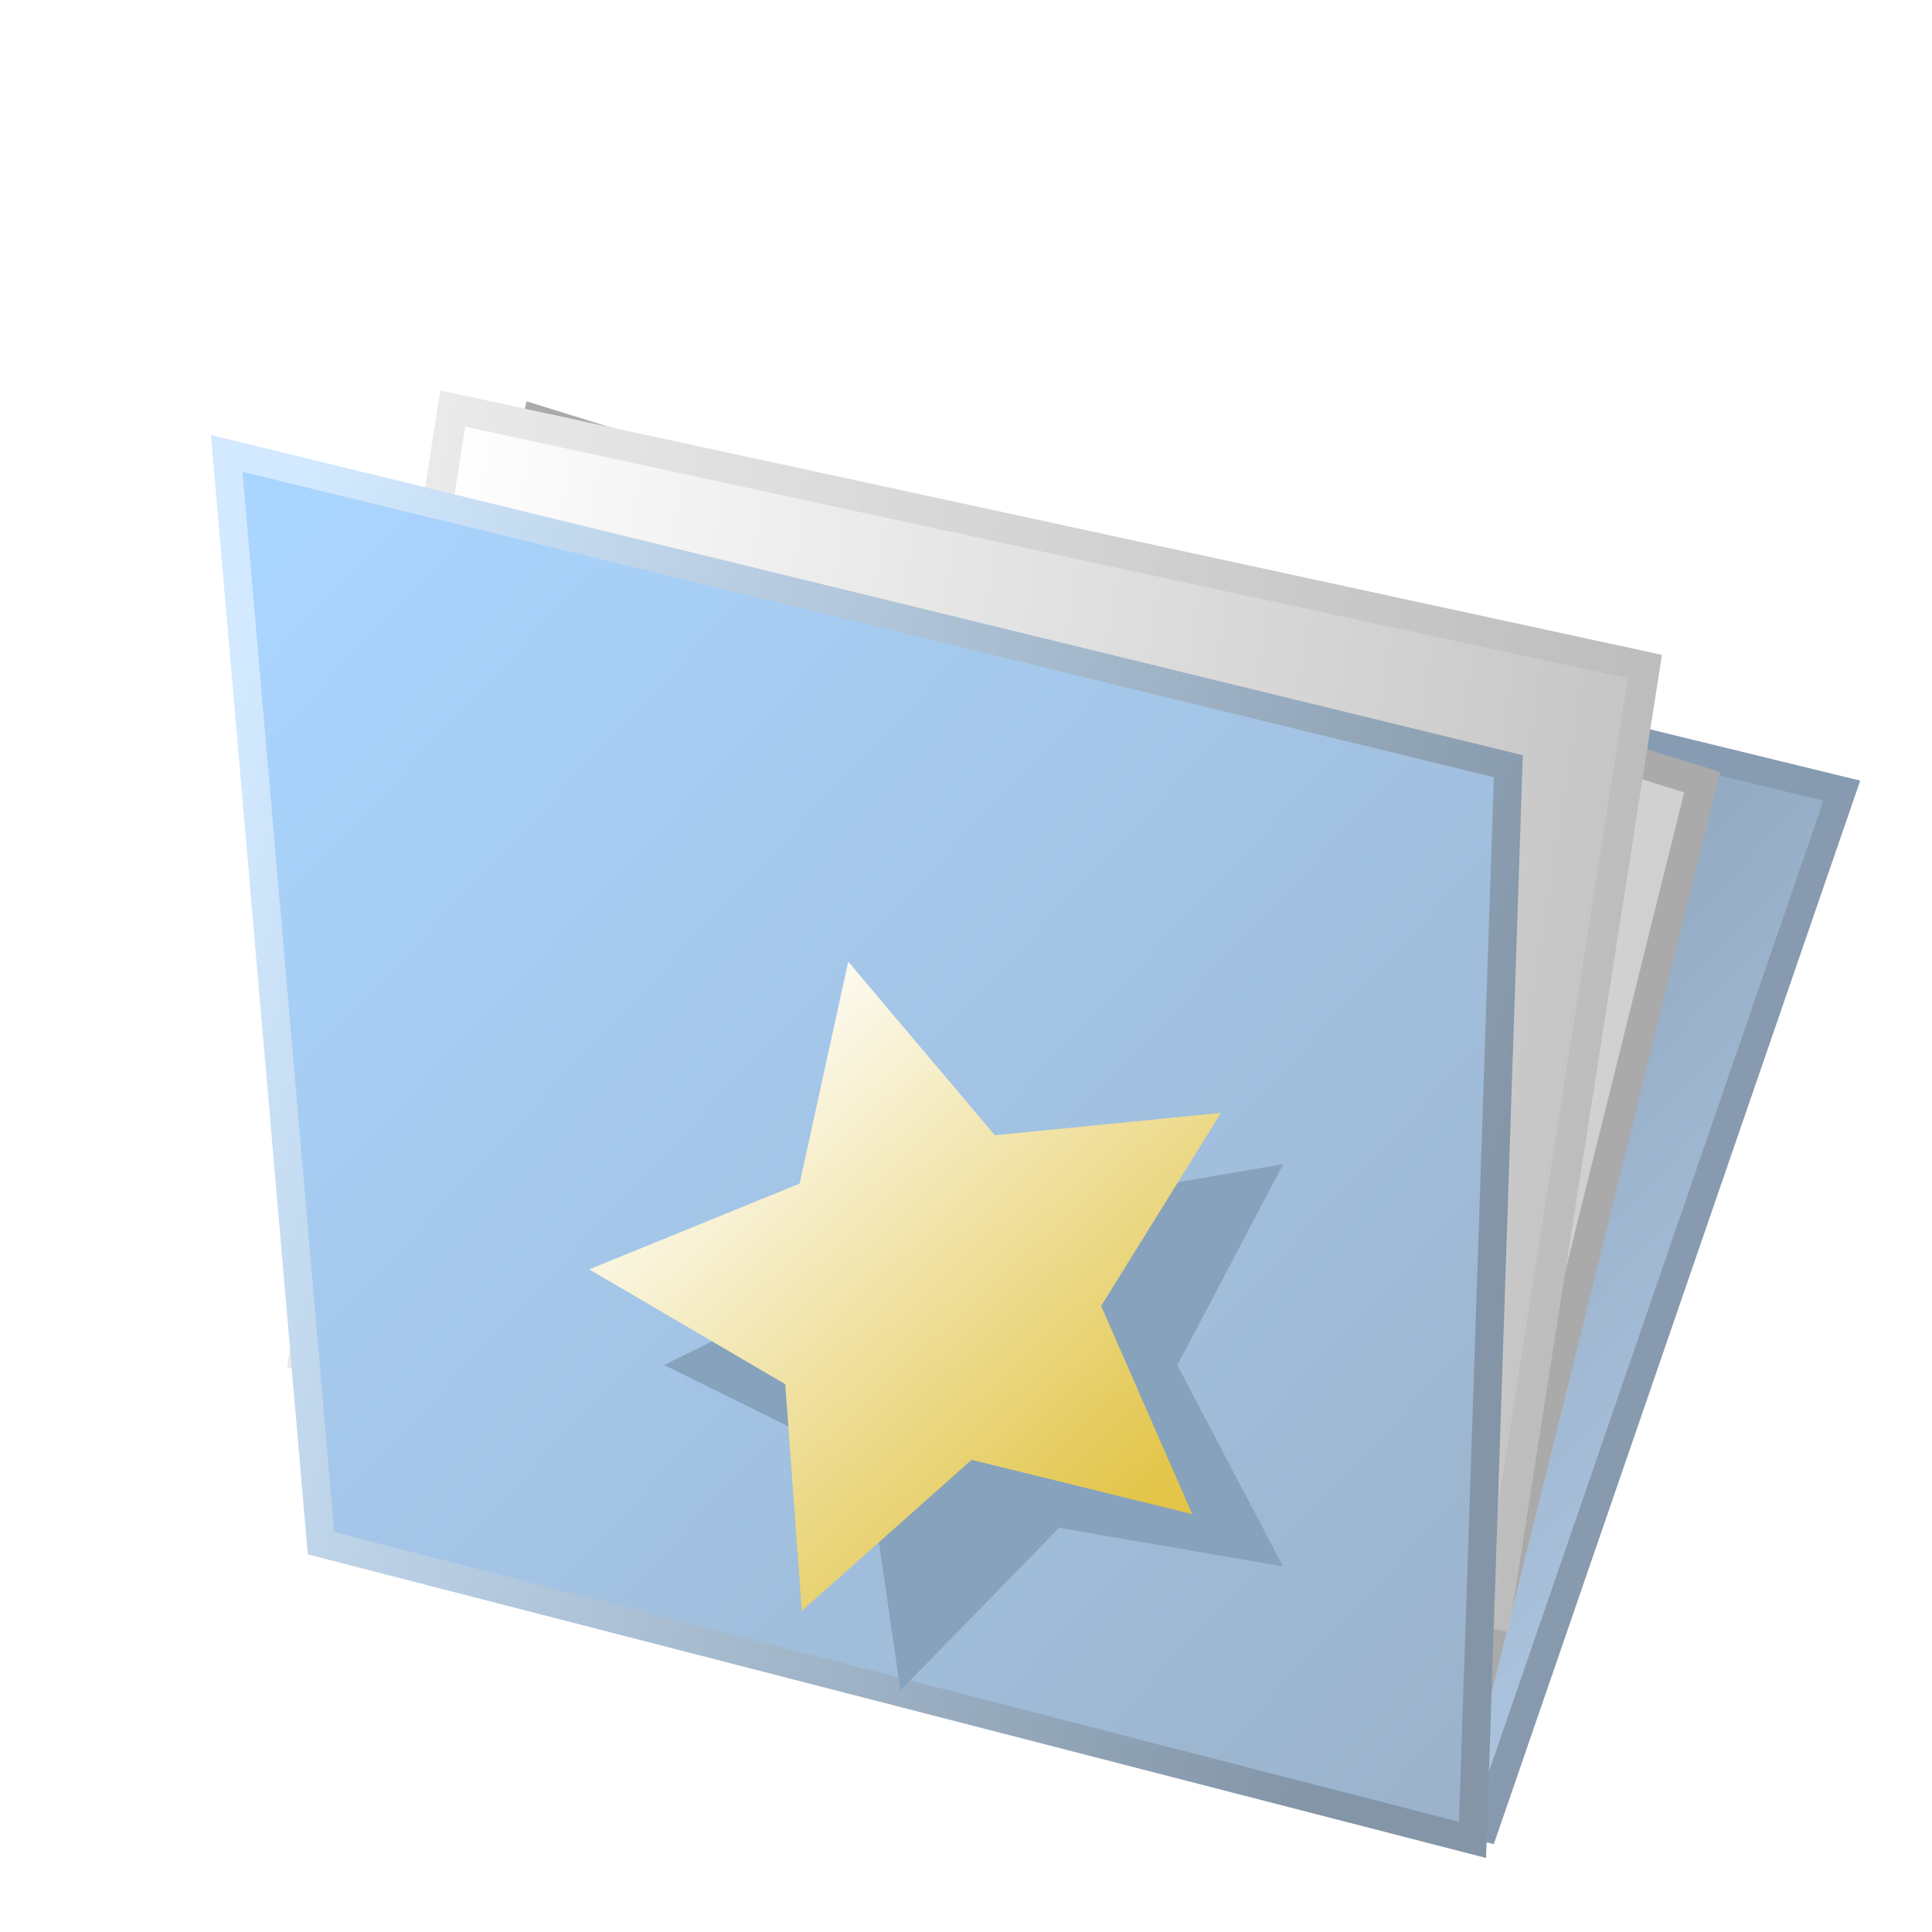
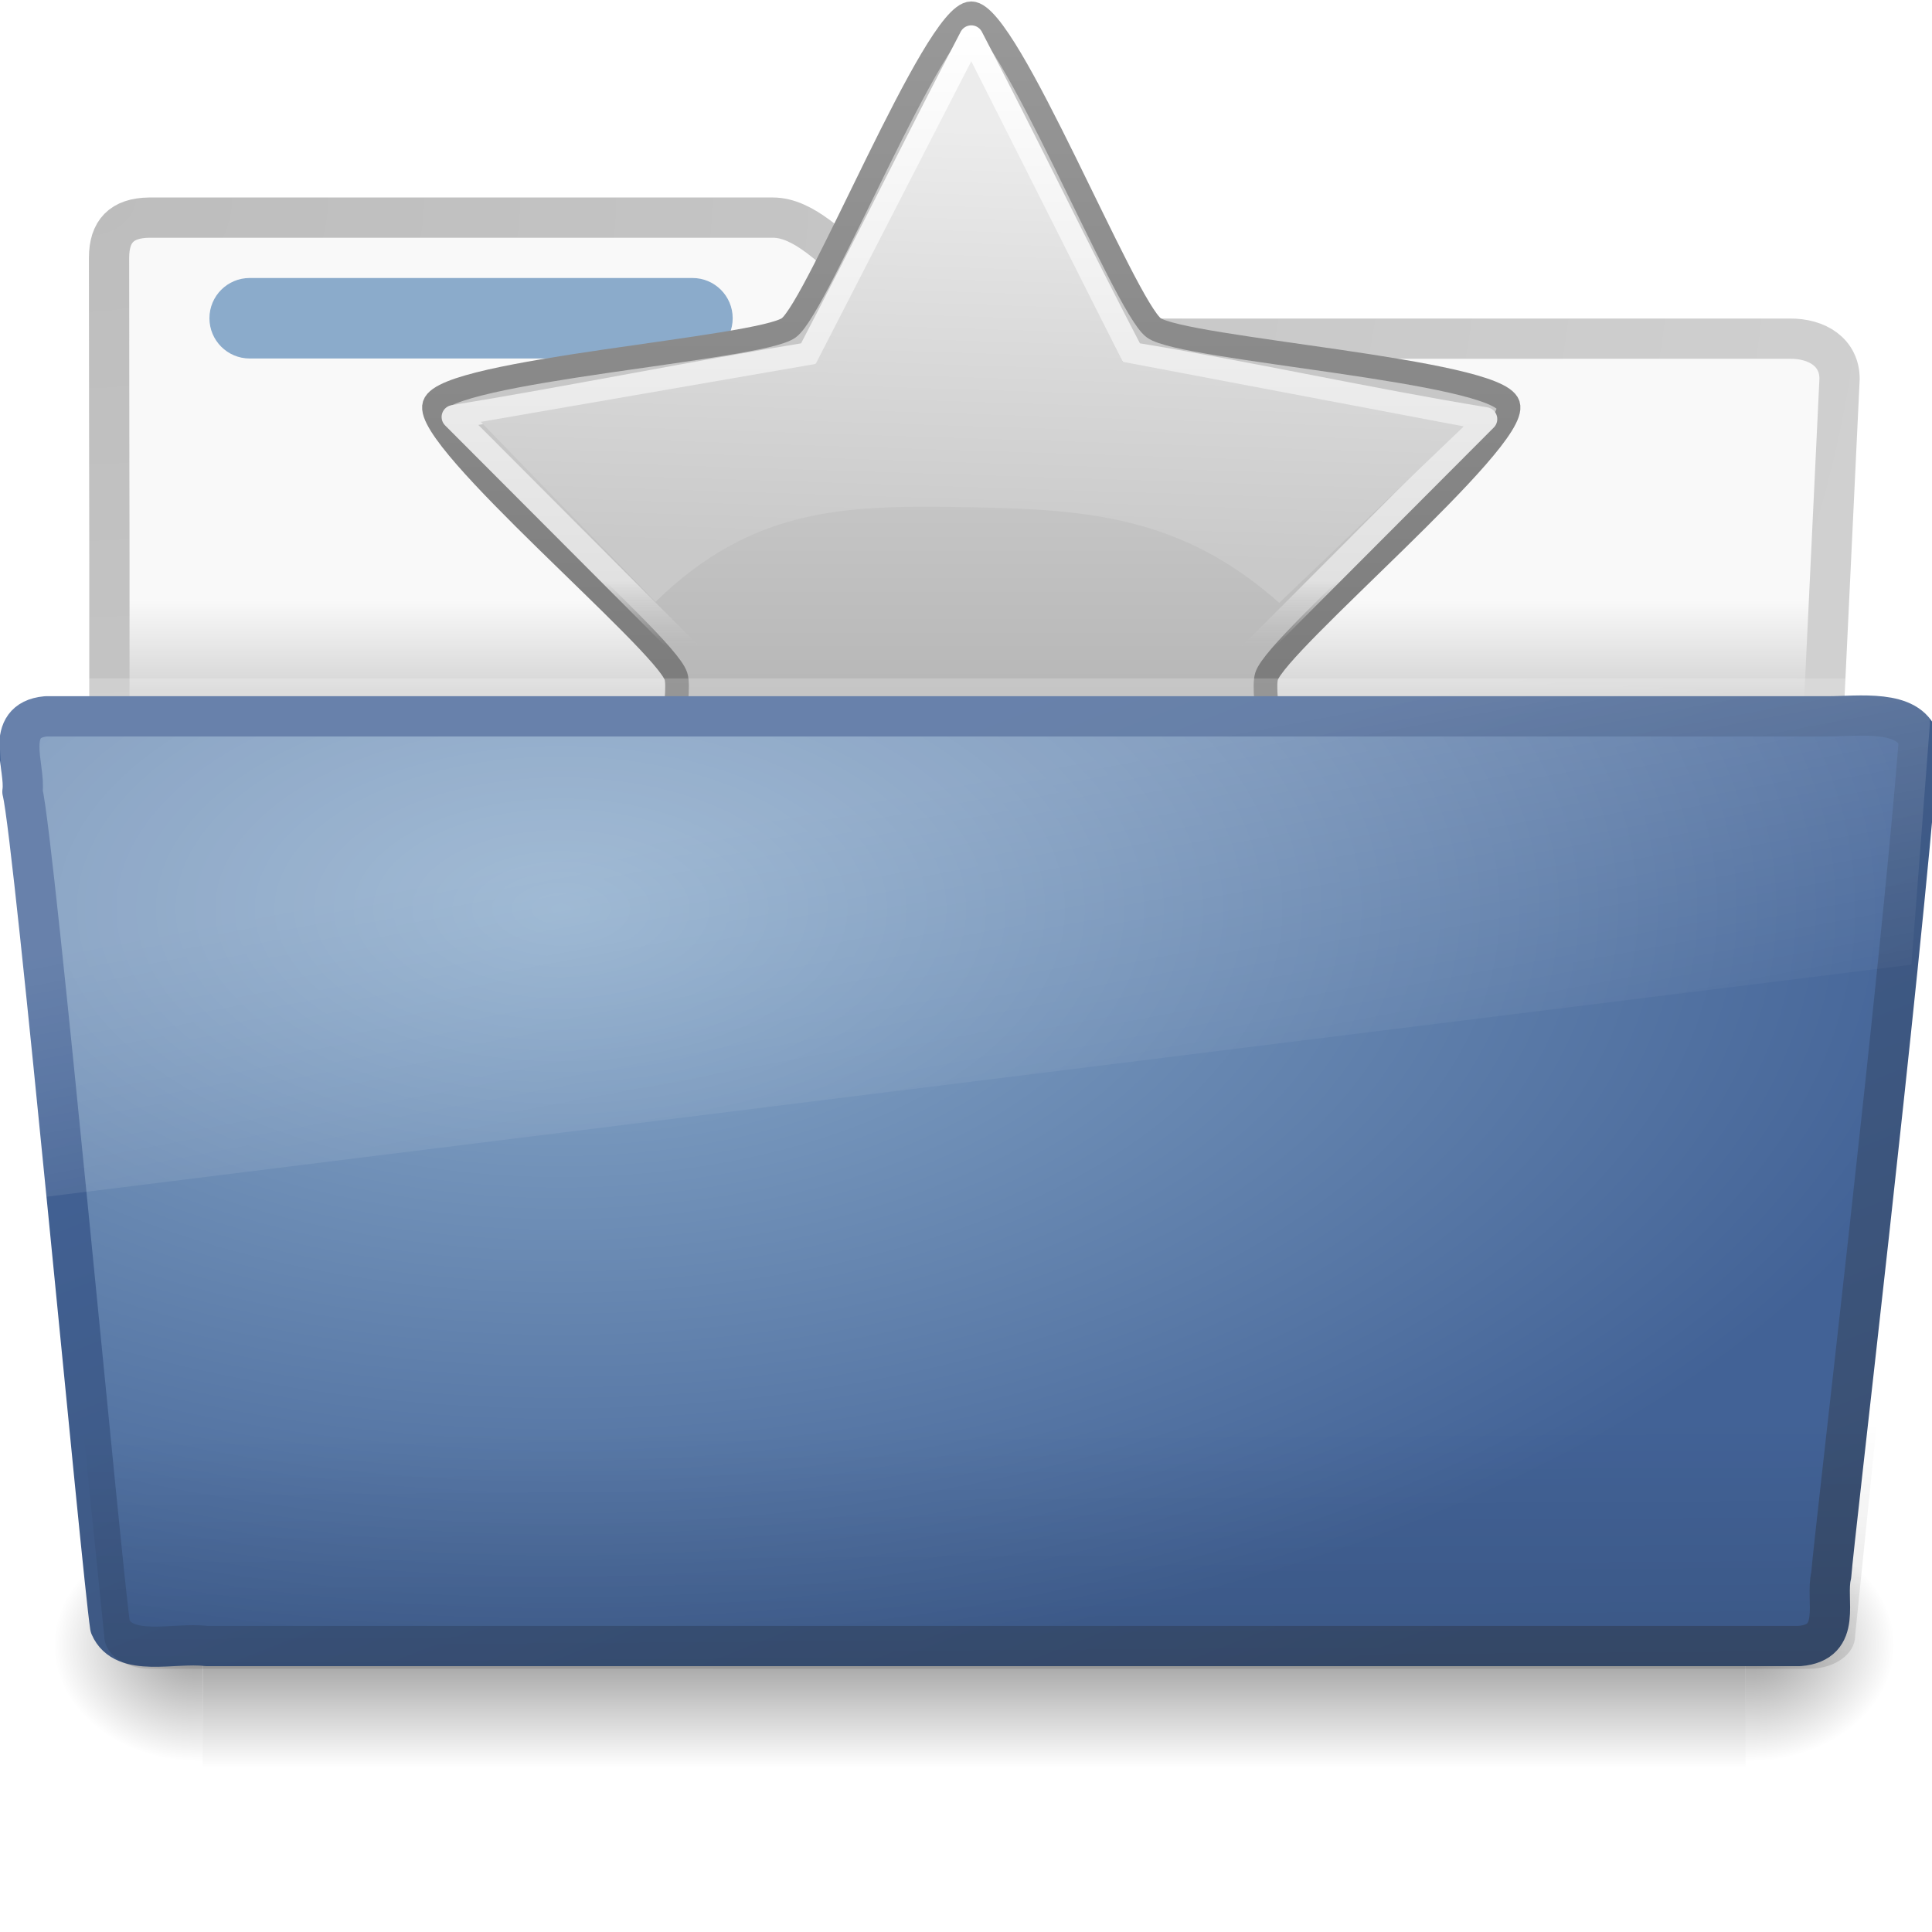
- <svg xmlns="http://www.w3.org/2000/svg" xmlns:xlink="http://www.w3.org/1999/xlink" height="64" id="svg1301" version="1.0" width="64" x="0" y="0">
-   <defs id="defs3">
-     <linearGradient id="linearGradient2373">
-       <stop id="stop2375" offset="0" style="stop-color:#ffffff;stop-opacity:1;" />
-       <stop id="stop2377" offset="1" style="stop-color:#e2c549;stop-opacity:1;" />
+ <svg xmlns="http://www.w3.org/2000/svg" xmlns:xlink="http://www.w3.org/1999/xlink" version="1.0" width="48" height="48" id="svg3823">
+   <defs id="defs3825">
+     <linearGradient x1="62.989" y1="18" x2="62.989" y2="21.008" id="linearGradient2831-6" xlink:href="#linearGradient6404-4" gradientUnits="userSpaceOnUse" gradientTransform="translate(-50.9409,0)" />
+     <linearGradient id="linearGradient6404-4">
+       <stop id="stop6406-6" style="stop-color:#f9f9f9;stop-opacity:1" offset="0" />
+       <stop id="stop6408-2" style="stop-color:#c9c9c9;stop-opacity:1" offset="1" />
    </linearGradient>
-     <linearGradient id="linearGradient2339">
-       <stop id="stop2341" offset="0" style="stop-color:#ffd7c5;stop-opacity:1;" />
-       <stop id="stop2343" offset="1" style="stop-color:#9f3000;stop-opacity:1;" />
+     <radialGradient cx="3" cy="5.017" r="21" fx="3" fy="5.017" id="radialGradient2833-8" xlink:href="#linearGradient3484-9" gradientUnits="userSpaceOnUse" gradientTransform="matrix(-1.274898e-8,1.714292,-2.159331,-1.4599595e-8,12.80936,2.857001)" />
+     <linearGradient id="linearGradient3484-9">
+       <stop id="stop3486-6" style="stop-color:#bdbdbd;stop-opacity:1" offset="0" />
+       <stop id="stop3488-0" style="stop-color:#d0d0d0;stop-opacity:1" offset="1" />
    </linearGradient>
-     <linearGradient id="linearGradient2160">
-       <stop id="stop2162" offset="0" style="stop-color:#ffffff;stop-opacity:1;" />
-       <stop id="stop2164" offset="1" style="stop-color:#cfcfcf;stop-opacity:1;" />
+     <linearGradient x1="302.857" y1="366.648" x2="302.857" y2="609.505" id="linearGradient7596-975-7" xlink:href="#linearGradient5048-585-0" gradientUnits="userSpaceOnUse" gradientTransform="matrix(0.08284024,0,0,0.03705882,-5.940829,25.41246)" />
+     <linearGradient id="linearGradient5048-585-0">
+       <stop id="stop2667-1" style="stop-color:black;stop-opacity:0" offset="0" />
+       <stop id="stop2669-0" style="stop-color:black;stop-opacity:1" offset="0.5" />
+       <stop id="stop2671-1" style="stop-color:black;stop-opacity:0" offset="1" />
    </linearGradient>
-     <linearGradient id="linearGradient2139">
-       <stop id="stop2141" offset="0" style="stop-color:#eaeaea;stop-opacity:1;" />
-       <stop id="stop2143" offset="1" style="stop-color:#bdbdbd;stop-opacity:1;" />
+     <radialGradient cx="605.714" cy="486.648" r="117.143" fx="605.714" fy="486.648" id="radialGradient7598-526-3" xlink:href="#linearGradient5060-179-7" gradientUnits="userSpaceOnUse" gradientTransform="matrix(0.03212956,0,0,0.03705882,24.63678,25.41246)" />
+     <linearGradient id="linearGradient5060-179-7">
+       <stop id="stop2675-7" style="stop-color:black;stop-opacity:1" offset="0" />
+       <stop id="stop2677-2" style="stop-color:black;stop-opacity:0" offset="1" />
    </linearGradient>
-     <linearGradient id="linearGradient2131">
-       <stop id="stop2133" offset="0" style="stop-color:#ffffff;stop-opacity:1;" />
-       <stop id="stop2135" offset="1" style="stop-color:#c5c5c5;stop-opacity:1;" />
+     <radialGradient cx="605.714" cy="486.648" r="117.143" fx="605.714" fy="486.648" id="radialGradient7600-312-6" xlink:href="#linearGradient5060-820-4" gradientUnits="userSpaceOnUse" gradientTransform="matrix(-0.03212956,0,0,0.03705882,23.36322,25.41246)" />
+     <linearGradient id="linearGradient5060-820-4">
+       <stop id="stop2681-5" style="stop-color:black;stop-opacity:1" offset="0" />
+       <stop id="stop2683-2" style="stop-color:black;stop-opacity:0" offset="1" />
    </linearGradient>
-     <linearGradient id="linearGradient2107">
-       <stop id="stop2109" offset="0" style="stop-color:#85a7c7;stop-opacity:1;" />
-       <stop id="stop2111" offset="1" style="stop-color:#8799ad;stop-opacity:1;" />
+     <radialGradient cx="7.265" cy="8.302" r="20.98" fx="7.265" fy="8.302" id="radialGradient2603-4" xlink:href="#linearGradient6087-437-184-795-110-6" gradientUnits="userSpaceOnUse" gradientTransform="matrix(0,0.9862682,-1.627164,0,-25.12704,13.60072)" />
+     <linearGradient id="linearGradient6087-437-184-795-110-6">
+       <stop id="stop4655-7" style="stop-color:white;stop-opacity:1" offset="0" />
+       <stop id="stop4657-6" style="stop-color:white;stop-opacity:0" offset="1" />
    </linearGradient>
-     <linearGradient id="linearGradient2101">
-       <stop id="stop2103" offset="0" style="stop-color:#d2e9ff;stop-opacity:1;" />
-       <stop id="stop2105" offset="1" style="stop-color:#8395a7;stop-opacity:1;" />
+     <linearGradient id="linearGradient6129-963-697-142-998-0-5">
+       <stop id="stop4661-3-3" style="stop-color:black;stop-opacity:0.498" offset="0" />
+       <stop id="stop4663-7-9" style="stop-color:black;stop-opacity:0" offset="1" />
    </linearGradient>
-     <linearGradient id="linearGradient2085">
-       <stop id="stop2087" offset="0" style="stop-color:#5a7187;stop-opacity:1;" />
-       <stop id="stop2089" offset="1" style="stop-color:#b3cbe5;stop-opacity:1;" />
+     <linearGradient y2="36.658" x2="22.809" y1="49.629" x1="22.935" gradientTransform="matrix(1.144692,0,0,0.8146303,-3.133311,5.61619)" gradientUnits="userSpaceOnUse" id="linearGradient7519" xlink:href="#linearGradient6129-963-697-142-998-0-5" />
+     <linearGradient id="linearGradient7012-661-145-733-759-865-745-661-970-94-2-5">
+       <stop id="stop3618-9-2" style="stop-color:#8babcb;stop-opacity:1;" offset="0" />
+       <stop id="stop3620-0-4" style="stop-color:#426296;stop-opacity:1;" offset="1" />
    </linearGradient>
-     <linearGradient id="linearGradient2075">
-       <stop id="stop2077" offset="0" style="stop-color:#aad5ff;stop-opacity:1;" />
-       <stop id="stop2079" offset="1" style="stop-color:#9aafc5;stop-opacity:1;" />
+     <linearGradient id="linearGradient3390-178-986-453-9-3">
+       <stop id="stop3624-4-8" style="stop-color:#3a5073;stop-opacity:1;" offset="0" />
+       <stop id="stop3626-5-6" style="stop-color:#426296;stop-opacity:1;" offset="1" />
    </linearGradient>
-     <linearGradient gradientTransform="scale(1.098568,0.910276)" gradientUnits="userSpaceOnUse" id="linearGradient2081" x1="6.122" x2="54.644" xlink:href="#linearGradient2085" y1="22.824" y2="60.633" />
-     <linearGradient gradientTransform="scale(1.098568,0.910276)" gradientUnits="userSpaceOnUse" id="linearGradient2083" x1="6.122" x2="54.644" xlink:href="#linearGradient2075" y1="22.824" y2="60.633" />
-     <linearGradient gradientTransform="scale(0.962203,1.039281)" gradientUnits="userSpaceOnUse" id="linearGradient2097" x1="8.53" x2="52.413" xlink:href="#linearGradient2101" y1="21.092" y2="36.549" />
-     <linearGradient gradientTransform="scale(1.050999,0.951476)" gradientUnits="userSpaceOnUse" id="linearGradient2099" x1="11.886" x2="58.497" xlink:href="#linearGradient2107" y1="20.067" y2="40.128" />
-     <linearGradient gradientTransform="matrix(0.95883,-3.823928e-7,-7.708133e-9,0.760875,2.682745,5.004944)" gradientUnits="userSpaceOnUse" id="linearGradient1391" x1="14.459" x2="57.425" xlink:href="#linearGradient2131" y1="27.534" y2="27.534" />
-     <linearGradient gradientTransform="matrix(0.95883,-3.823928e-7,-7.708133e-9,0.760875,2.682745,5.004944)" gradientUnits="userSpaceOnUse" id="linearGradient1393" x1="14.459" x2="57.425" xlink:href="#linearGradient2139" y1="27.534" y2="27.534" />
-     <linearGradient gradientTransform="matrix(0.95883,-3.922818e-7,1.498707e-7,0.760875,6.409503,2.970969)" gradientUnits="userSpaceOnUse" id="linearGradient1397" x1="14.459" x2="57.425" xlink:href="#linearGradient2160" y1="27.534" y2="27.534" />
-     <linearGradient gradientTransform="matrix(0.883955,0,0,1.131279,-1.684628,2.084673)" gradientUnits="userSpaceOnUse" id="linearGradient2345" x1="33.666" x2="54.532" xlink:href="#linearGradient2339" y1="33.598" y2="44.538" />
-     <linearGradient gradientTransform="scale(0.975297,1.025329)" gradientUnits="userSpaceOnUse" id="linearGradient2379" x1="22.599" x2="37.803" xlink:href="#linearGradient2373" y1="35.637" y2="50.634" />
+     <linearGradient x1="13.08" y1="20.73" x2="16.362" y2="32.979" id="linearGradient2601-8-0" xlink:href="#linearGradient8265-821-176-38-919-8-8" gradientUnits="userSpaceOnUse" gradientTransform="matrix(1.144692,0,0,0.8040948,-3.517561,5.09837)" />
+     <linearGradient id="linearGradient8265-821-176-38-919-8-8">
+       <stop id="stop4667-6-9" style="stop-color:white;stop-opacity:1" offset="0" />
+       <stop id="stop4669-0-2" style="stop-color:white;stop-opacity:0" offset="1" />
+     </linearGradient>
+     <radialGradient r="24.097" fy="19.544" fx="13.857" cy="19.544" cx="13.857" gradientTransform="matrix(1.488012,0,0,0.7912602,-6.684712,7.117726)" gradientUnits="userSpaceOnUse" id="radialGradient7567" xlink:href="#linearGradient7012-661-145-733-759-865-745-661-970-94-2-5" />
+     <linearGradient y2="20.981" x2="25.474" y1="45.114" x1="34.954" gradientTransform="translate(0.07773563,-3.703425)" gradientUnits="userSpaceOnUse" id="linearGradient7569" xlink:href="#linearGradient3390-178-986-453-9-3" />
+     <radialGradient gradientTransform="matrix(1,0,0,0.341176,0,3.047059)" gradientUnits="userSpaceOnUse" xlink:href="#linearGradient8838-487-8" id="radialGradient2499-518-3" fy="4.625" fx="62.625" r="10.625" cy="4.625" cx="62.625" />
+     <linearGradient id="linearGradient8838-487-8">
+       <stop offset="0" style="stop-color:black;stop-opacity:1" id="stop2432-3" />
+       <stop offset="1" style="stop-color:black;stop-opacity:0" id="stop2434-2" />
+     </linearGradient>
+     <linearGradient gradientUnits="userSpaceOnUse" xlink:href="#linearGradient2250-714-5" id="linearGradient2465-608-9" y2="33.41" x2="21.483" y1="21.671" x1="21.483" />
+     <linearGradient id="linearGradient2250-714-5">
+       <stop offset="0" style="stop-color:#c7c7c7;stop-opacity:1" id="stop2438-4" />
+       <stop offset="1" style="stop-color:#a5a5a5;stop-opacity:1" id="stop2440-3" />
+     </linearGradient>
+     <linearGradient gradientUnits="userSpaceOnUse" xlink:href="#linearGradient3215-22-4" id="linearGradient2467-856-9" y2="9.58" x2="21.483" y1="36.346" x1="21.483" />
+     <linearGradient id="linearGradient3215-22-4">
+       <stop offset="0" style="stop-color:#6d6d6d;stop-opacity:1" id="stop2444-9" />
+       <stop offset="1" style="stop-color:#999;stop-opacity:1" id="stop2446-5" />
+     </linearGradient>
+     <linearGradient gradientTransform="matrix(1.557524,0,0,1.542074,-9.493646,-12.49218)" gradientUnits="userSpaceOnUse" xlink:href="#linearGradient5178-177-7" id="linearGradient5541-370-5" y2="26.294" x2="21.483" y1="9.463" x1="21.483" />
+     <linearGradient id="linearGradient5178-177-7">
+       <stop offset="0" style="stop-color:white;stop-opacity:1" id="stop2450-3" />
+       <stop offset="0.892" style="stop-color:#e1e1e1;stop-opacity:1" id="stop2452-9" />
+       <stop offset="1" style="stop-color:#c3c3c3;stop-opacity:0" id="stop2454-0" />
+     </linearGradient>
+     <linearGradient gradientTransform="matrix(1.346908,0,0,1.346908,-8.325788,-6.632672)" gradientUnits="userSpaceOnUse" xlink:href="#linearGradient3230-405-2" id="linearGradient2476-945-7" y2="22.839" x2="23.673" y1="9.596" x1="24.097" />
+     <linearGradient id="linearGradient3230-405-2">
+       <stop offset="0" style="stop-color:#ececec;stop-opacity:1" id="stop2458-7" />
+       <stop offset="1" style="stop-color:#c9c9c9;stop-opacity:1" id="stop2460-2" />
+     </linearGradient>
  </defs>
-   <g id="layer1">
-     <path d="M 11.536,51.204 L 18.559,15.829 L 61.013,26.192 L 49.182,60.533 L 11.536,51.204 z " id="path1315" style="fill:url(#linearGradient2081);fill-opacity:1;fill-rule:evenodd;stroke:url(#linearGradient2099);stroke-width:0.935px;stroke-linecap:butt;stroke-linejoin:miter;stroke-opacity:1" />
-     <rect height="31.77" id="rect1395" style="fill:url(#linearGradient1397);fill-opacity:1;stroke:#aaaaaa;stroke-opacity:1" transform="matrix(0.955017,0.296552,-0.241044,0.970514,0,0)" width="40.404" x="20.67" y="8.036" />
-     <rect height="31.77" id="rect1389" style="fill:url(#linearGradient1391);fill-opacity:1;stroke:url(#linearGradient1393);stroke-opacity:1" transform="matrix(0.977365,0.211562,-0.154908,0.987929,0,0)" width="40.404" x="16.943" y="10.07" />
-     <path d="M 10.634,51.121 L 7.51,15.019 L 49.965,25.382 L 48.78,60.949 L 10.634,51.121 z " id="path1313" style="fill:url(#linearGradient2083);fill-opacity:1;fill-rule:evenodd;stroke:url(#linearGradient2097);stroke-width:0.935px;stroke-linecap:butt;stroke-linejoin:miter;stroke-opacity:1" />
-     <path d="M 40.333,50.5 L 32.915,49.224 L 27.659,54.611 L 26.58,47.162 L 19.832,43.828 L 26.583,40.5 L 27.669,33.052 L 32.921,38.444 L 40.34,37.175 L 36.834,43.836 L 40.333,50.5 z " id="path2381" style="fill:#86a2bd;fill-opacity:1;stroke:none;stroke-opacity:1" transform="translate(2.16789,1.388536)" />
-     <path d="M 40.333,50.5 L 32.915,49.224 L 27.659,54.611 L 26.58,47.162 L 19.832,43.828 L 26.583,40.5 L 27.669,33.052 L 32.921,38.444 L 40.34,37.175 L 36.834,43.836 L 40.333,50.5 z " id="path2371" style="fill:url(#linearGradient2379);fill-opacity:1;stroke:none;stroke-opacity:1" transform="matrix(0.997487,7.085351e-2,-7.085351e-2,0.997487,2.84154,-3.073384)" />
+   <g id="layer2" style="display:inline">
+     <g transform="translate(0.2033901,-3.093221)" id="layer1">
+       <path d="m 3.506,8.5 c -0.69,0.008 -1,0.342 -1,1 0,5.514 0.026,9.74 -0.006,14.75 C 3.935,24.25 45,24.593 45,23 l 0.5,-10.493 c 0,-0.658 -0.554,-1.008 -1.244,-1 l -20.256,0 c -2.047,0 -3.499,-3.007 -5,-3.007 l -15.494,0 z" id="path3468" style="fill:url(#linearGradient2831-6);fill-opacity:1;stroke:url(#radialGradient2833-8);stroke-width:1;stroke-linecap:round;stroke-linejoin:round;stroke-miterlimit:4;stroke-opacity:1;stroke-dasharray:none;display:inline" />
+       <g transform="matrix(0.9583333,0,0,0.6666667,1.000001,15)" id="g7591" style="opacity:0.4">
+         <rect width="40" height="9" x="4" y="39" id="rect4173" style="fill:url(#linearGradient7596-975-7);fill-opacity:1;fill-rule:nonzero;stroke:none;stroke-width:1;marker:none;visibility:visible;display:inline;overflow:visible" />
+         <path d="m 44,39 c 0,0 0,9 0,9 1.655,0.017 4,-2.016 4,-4.5 0,-2.484 -1.846,-4.499 -4,-4.499 z" id="path5058" style="fill:url(#radialGradient7598-526-3);fill-opacity:1;fill-rule:nonzero;stroke:none;stroke-width:1;marker:none;visibility:visible;display:inline;overflow:visible" />
+         <path d="m 4,39 c 0,0 0,9 0,9 C 2.345,48.017 0,45.983 0,43.499 0,41.015 1.846,39 4,39 z" id="path5018" style="fill:url(#radialGradient7600-312-6);fill-opacity:1;fill-rule:nonzero;stroke:none;stroke-width:1;marker:none;visibility:visible;display:inline;overflow:visible" />
+       </g>
+       <rect width="13" height="2" rx="1" ry="1" x="5" y="10" id="rect3562" style="fill:#8babcb;fill-opacity:1;fill-rule:nonzero;stroke:none;stroke-width:1;marker:none;visibility:visible;display:block;overflow:visible;enable-background:accumulate" />
+       <g transform="translate(51.50214,1.222653)" id="g2629">
+         <path d="m -4.999,21.163 c -13.531,0 -31.469,0 -45,0 0.22,0.893 1.927,19.69 2.23,21.162" id="path2544" style="opacity:0.4;fill:none;stroke:url(#radialGradient2603-4);stroke-width:1;stroke-linecap:round;stroke-linejoin:round;stroke-miterlimit:4;stroke-opacity:1;stroke-dasharray:none" />
+       </g>
+     </g>
  </g>
+   <g id="layer6">
+     <g id="layer1-8" transform="matrix(0.5932203,0,0,0.5932203,9.89392,-0.5567274)">
+       <path style="opacity:0.3;fill:url(#radialGradient2499-518-3);fill-opacity:1;fill-rule:evenodd;stroke:none;stroke-width:1;marker:none;visibility:visible;display:inline;overflow:visible" id="path8836" transform="matrix(2.149872,0,0,2.563664,-110.6357,26.84977)" d="m 73.25,4.625 a 10.625,3.625 0 1 1 -21.25,0 10.625,3.625 0 1 1 21.25,0 z" />
+       <path style="fill:url(#linearGradient2465-608-9);fill-opacity:1;fill-rule:nonzero;stroke:url(#linearGradient2467-856-9);stroke-width:0.6;stroke-linecap:butt;stroke-linejoin:round;stroke-miterlimit:4;stroke-opacity:1;stroke-dasharray:none;stroke-dashoffset:0;marker:none;visibility:visible;display:inline;overflow:visible" id="path1307" transform="matrix(1.650881,0,0,1.656831,-11.46649,-15.04576)" d="m 21.483,9.984 c 0.92,0 3.886,7.409 4.63,7.95 0.744,0.541 8.707,1.072 8.992,1.947 0.284,0.875 -5.846,5.985 -6.13,6.86 -0.284,0.875 1.671,8.612 0.927,9.153 -0.744,0.541 -7.499,-3.71 -8.419,-3.71 -0.92,0 -7.674,4.251 -8.419,3.71 -0.744,-0.541 1.211,-8.278 0.927,-9.153 -0.284,-0.875 -6.414,-5.985 -6.13,-6.86 0.284,-0.875 8.247,-1.406 8.992,-1.947 0.744,-0.541 3.71,-7.95 4.63,-7.95 z" />
+       <path style="fill:none;stroke:url(#linearGradient5541-370-5);stroke-width:1;stroke-linecap:butt;stroke-linejoin:round;stroke-miterlimit:4;stroke-opacity:1;stroke-dasharray:none;stroke-dashoffset:0;marker:none;visibility:visible;display:inline;overflow:visible" id="path1309" d="m 24,2.5 c 2.256,4.317 4.478,8.952 6.734,13.27 4.844,0.79 9.951,1.931 14.795,2.721 -3.45,3.458 -6.9,6.916 -10.35,10.374 0.738,4.805 1.213,9.26 1.951,14.065 C 32.743,40.749 28.355,38.569 23.967,36.389 19.579,38.569 15.192,40.749 10.804,42.929 11.542,38.124 11.929,33.582 12.667,28.776 9.217,25.318 5.767,21.86 2.317,18.402 7.161,17.613 12.356,16.559 17.2,15.77 19.456,11.452 21.744,6.817 24,2.5 z" />
+       <path style="fill:url(#linearGradient2476-945-7);fill-opacity:1;fill-rule:nonzero;stroke:none;stroke-width:1;marker:none;visibility:visible;display:inline;overflow:visible" id="path1322" d="M 24,3.502 17.483,16.18 3.457,18.607 10.777,26.145 C 14.937,22.074 18.959,22.097 24,22.182 c 5.041,0.085 8.897,0.455 12.898,4.005 L 44.627,18.797 30.345,16.092 24,3.502 z" />
+       <path style="fill:none;stroke:#b7b7b7;stroke-width:1;stroke-linecap:butt;stroke-linejoin:miter;stroke-miterlimit:4;stroke-opacity:1;stroke-dasharray:none;display:inline" id="path11014" d="m 36.458,42.855 c 0,0 -4.318,-3.743 -10.076,-4.894" />
+       <path style="fill:none;stroke:#b7b7b7;stroke-width:1;stroke-linecap:butt;stroke-linejoin:miter;stroke-miterlimit:4;stroke-opacity:1;stroke-dasharray:none;display:inline" id="path11985" d="m 11.176,42.855 c 0,0 4.318,-3.743 10.076,-4.894" />
+     </g>
+   </g>
+   <g id="layer5" style="display:inline">
+     <path d="m 1.143,17.797 c -1.073,0.101 -0.499,1.279 -0.585,1.866 0.3,1.217 1.976,19.434 2.179,20.747 0.342,0.788 1.594,0.385 2.388,0.485 13.194,0 26.387,0 39.581,0 1.089,-0.087 0.636,-1.149 0.79,-1.757 0.062,-0.885 1.707,-14.74 2.179,-20.747 -0.251,-0.779 -1.488,-0.594 -2.263,-0.594 -14.089,0 -30.18,0 -44.269,0 z" id="path7314" style="fill:url(#radialGradient7567);fill-opacity:1;stroke:url(#linearGradient7569);stroke-width:1;stroke-linecap:round;stroke-linejoin:round;stroke-miterlimit:4;stroke-opacity:1;stroke-dashoffset:0;display:inline" />
+     <path d="m 1.007,16.855 45.897,0 c 0.634,0 1.045,0.664 1.045,1.109 l -0.46,6.003 L 0.646,29.796 -0.038,17.964 c 0,-0.445 0.411,-1.109 1.045,-1.109 z" id="path8263" style="opacity:0.2;fill:url(#linearGradient2601-8-0);fill-opacity:1;stroke:none;display:inline" />
+   </g>
+   <g id="layer4" style="display:inline">
+     <path d="m 1.391,17.836 45.897,3.3e-4 c 0.634,0 1.045,0.363 1.045,0.814 l -2.244,21.995 c 0,0.451 -0.511,0.815 -1.145,0.815 l -41.209,0 c -0.634,0 -1.145,-0.363 -1.145,-0.815 L 0.346,18.65 c 0,-0.451 0.411,-0.815 1.045,-0.815 z" id="path2541" style="opacity:0.4;fill:url(#linearGradient7519);fill-opacity:1;stroke:none" />
+   </g>
+   <g id="layer3" />
</svg>
